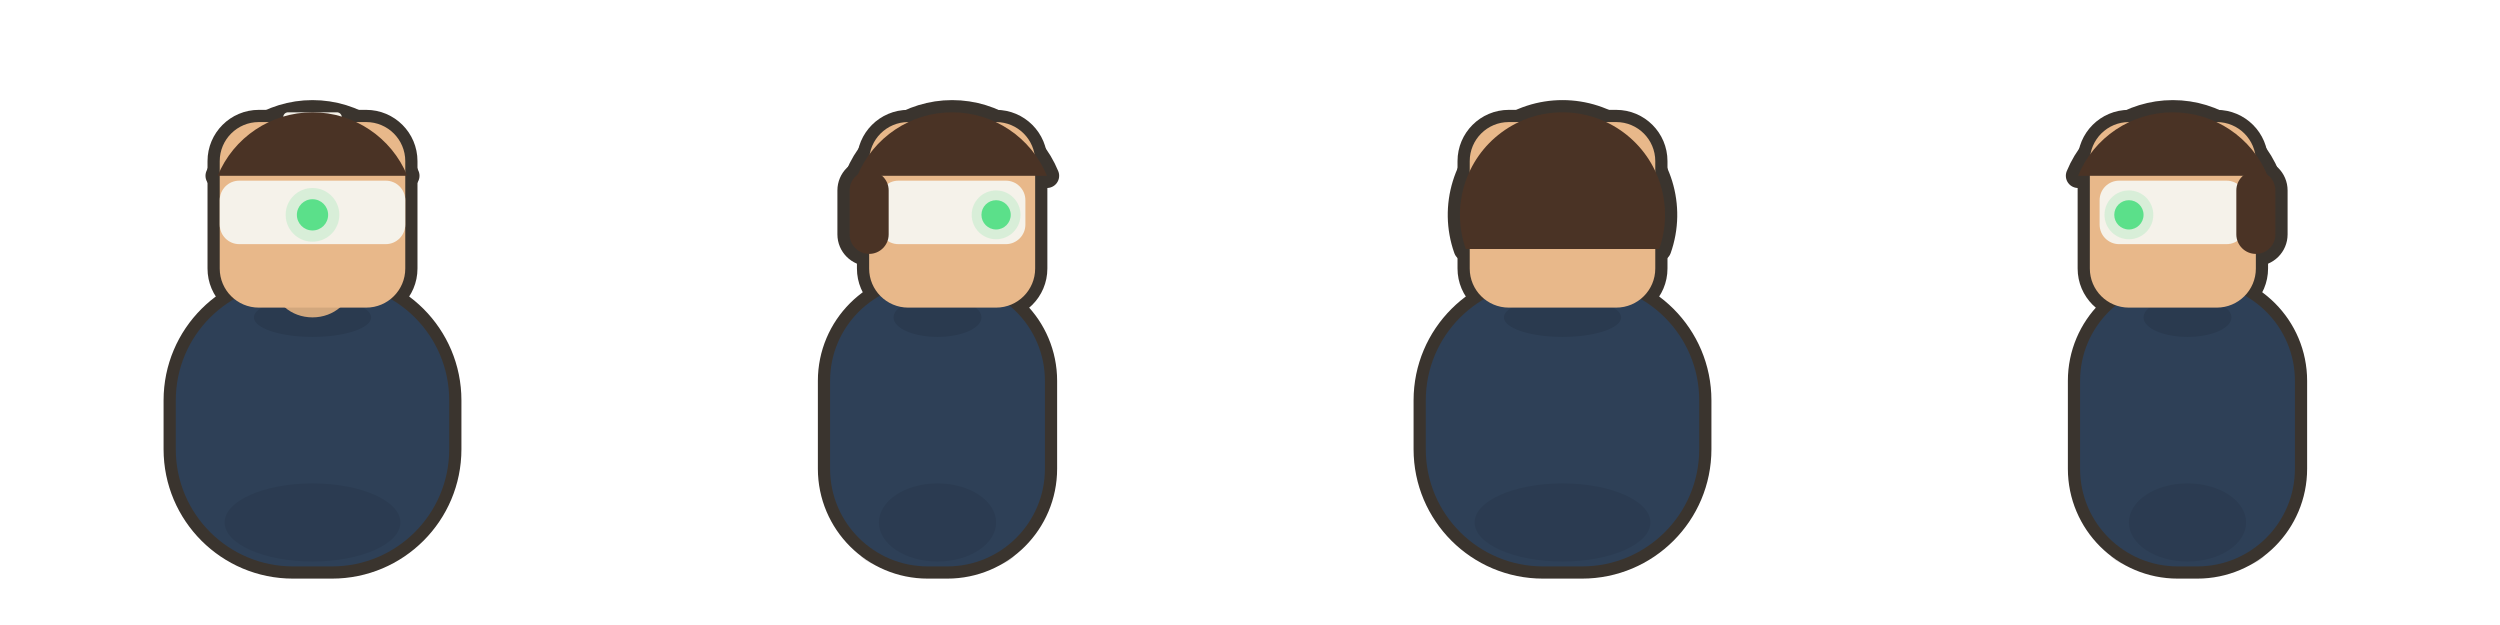
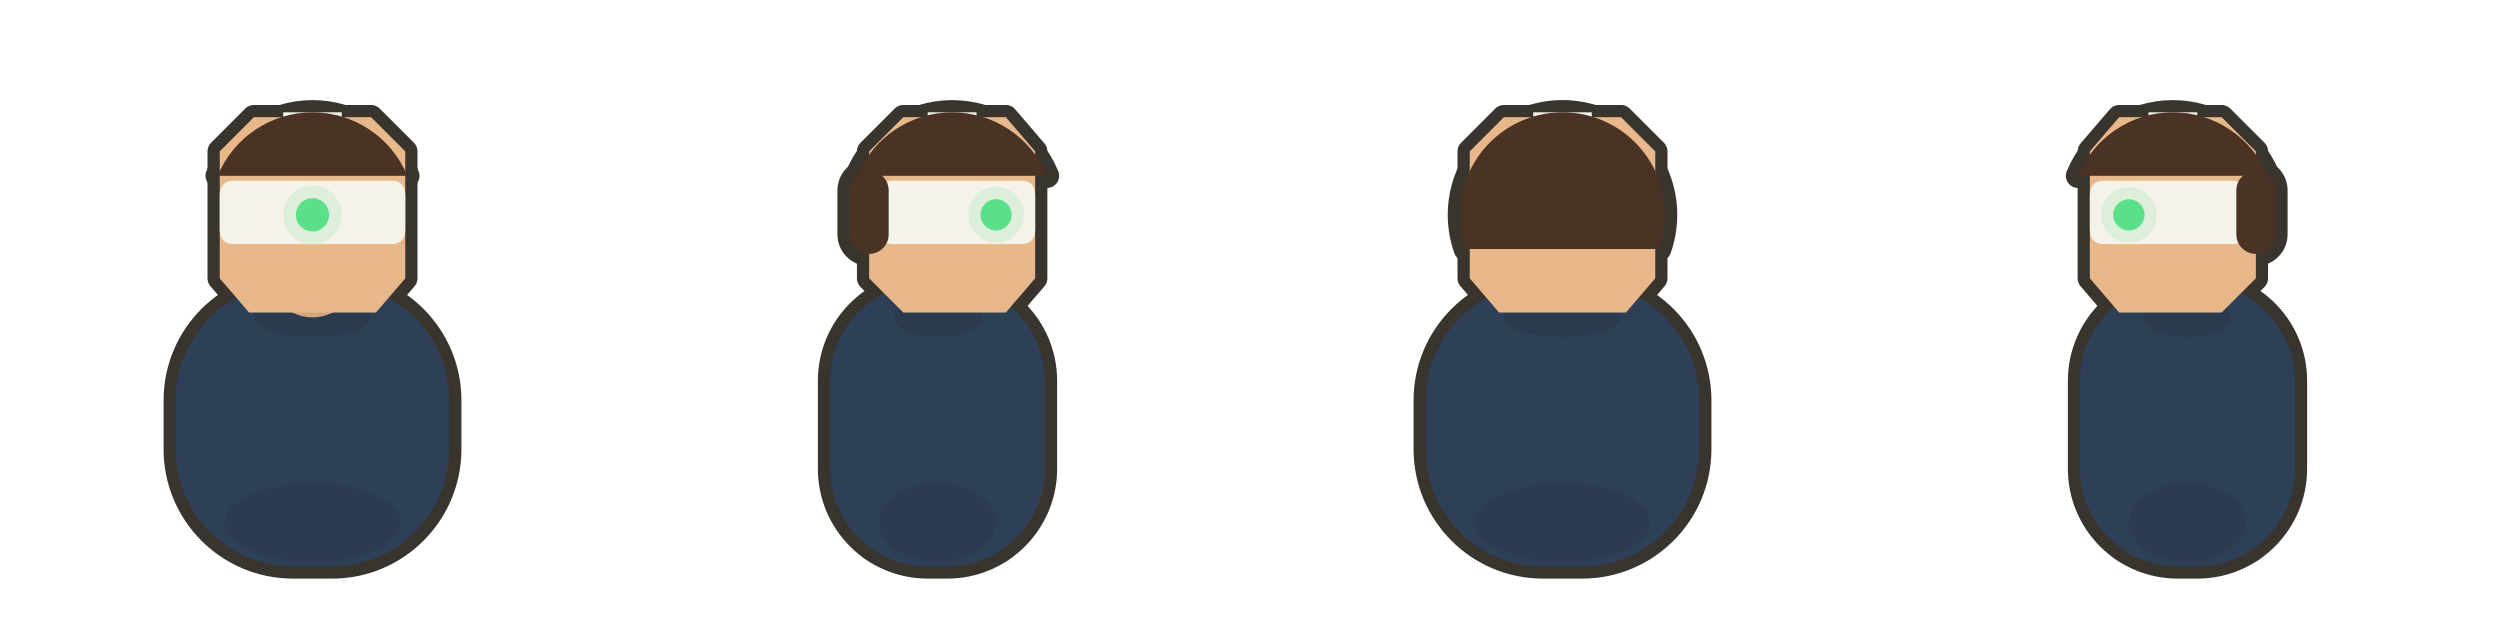
<svg xmlns="http://www.w3.org/2000/svg" viewBox="0 0 512 128" width="512" height="128">
  <g transform="translate(0 0)">
    <path d="M 48 113 a 16 4.5 0 1 0 32 0 a 16 4.5 0 1 0 -32 0 Z" fill="#000000" opacity="0.12" />
    <g transform="translate(64 0) scale(1 1) translate(-64 0)">
      <g transform="translate(64 87)">
        <path d="M -4 -29 h 8 a 24 24 0 0 1 24 24 v 10 a 24 24 0 0 1 -24 24 h -8 a 24 24 0 0 1 -24 -24 v -10 a 24 24 0 0 1 24 -24 Z" fill="#3A342E" stroke="#3A342E" stroke-width="5" stroke-linejoin="round" stroke-linecap="round" />
      </g>
    </g>
    <g transform="translate(64 58) scale(1) translate(-64 -58)">
      <g transform="translate(64 44)">
-         <path d="M -11 -19 h 22 a 8 8 0 0 1 8 8 v 22 a 8 8 0 0 1 -8 8 h -22 a 8 8 0 0 1 -8 -8 v -22 a 8 8 0 0 1 8 -8 Z" fill="#3A342E" stroke="#3A342E" stroke-width="5" stroke-linejoin="round" stroke-linecap="round" />
+         <path d="M-12-20H12L19-13V13L13 20H-13L-19 13V-13Z" fill="#3A342E" stroke="#3A342E" stroke-width="5" stroke-linejoin="round" stroke-linecap="round" />
      </g>
      <g transform="translate(64 44)">
        <path d="M -19.416 -8 A 21 21 0 0 1 19.416 -8 Z" fill="#3A342E" stroke="#3A342E" stroke-width="5" stroke-linejoin="round" stroke-linecap="round" />
      </g>
    </g>
    <g transform="translate(64 0) scale(1 1) translate(-64 0)">
      <g transform="translate(64 87)">
        <path d="M -4 -29 h 8 a 24 24 0 0 1 24 24 v 10 a 24 24 0 0 1 -24 24 h -8 a 24 24 0 0 1 -24 -24 v -10 a 24 24 0 0 1 24 -24 Z" fill="#2E4057" />
        <path d="M -18 20 a 18 8 0 1 0 36 0 a 18 8 0 1 0 -36 0 Z" fill="#00000012" />
      </g>
      <g transform="translate(64 87)">
        <path d="M -8 -29 A 8 7 0 0 0 8 -29 Z" fill="#E8B88A" />
      </g>
      <g transform="translate(64 87)">
        <path d="M -12 -22 a 12 4 0 1 0 24 0 a 12 4 0 1 0 -24 0 Z" fill="#00000018" />
      </g>
    </g>
    <g transform="translate(64 58) scale(1) translate(-64 -58)">
      <g transform="translate(64 44)">
-         <path d="M -11 -19 h 22 a 8 8 0 0 1 8 8 v 22 a 8 8 0 0 1 -8 8 h -22 a 8 8 0 0 1 -8 -8 v -22 a 8 8 0 0 1 8 -8 Z" fill="#E8B88A" />
-         <path d="M -5 -21 h 10 a 1 1 0 0 1 1 1 v 1 a 1 1 0 0 1 -1 1 h -10 a 1 1 0 0 1 -1 -1 v -1 a 1 1 0 0 1 1 -1 Z" fill="#F5F2EA" />
-         <path d="M -15 -7 h 30 a 4 4 0 0 1 4 4 v 5 a 4 4 0 0 1 -4 4 h -30 a 4 4 0 0 1 -4 -4 v -5 a 4 4 0 0 1 4 -4 Z" fill="#F5F2EA" />
-         <path d="M -5.5 0 a 5.5 5.5 0 1 0 11 0 a 5.5 5.5 0 1 0 -11 0 Z" fill="#5BE08A30" />
-         <path d="M -3.2 0 a 3.2 3.2 0 1 0 6.4 0 a 3.2 3.2 0 1 0 -6.4 0 Z" fill="#5BE08A" />
+         <path d="M-12-20H12L19-13V13L13 20H-13L-19 13V-13Z" fill="#E8B88A" />
+         <path d="M-6-21H6V-18H-6Z" fill="#F5F2EA" />
+         <path d="M-16-7H16Q19-7 19-4V3Q19 6 16 6H-16Q-19 6-19 3V-4Q-19-7-16-7Z" fill="#F5F2EA" />
+         <path d="M-6 0C-6 3.314-3.314 6 0 6 3.314 6 6 3.314 6 0 6-3.314 3.314-6 0-6-3.314-6-6-3.314-6 0Z" fill="#5BE08A" opacity="0.16" />
+         <path d="M-3.4 0C-3.4 1.878-1.878 3.4 0 3.4 1.878 3.4 3.4 1.878 3.4 0 3.4-1.878 1.878-3.4 0-3.4-1.878-3.4-3.4-1.878-3.4 0Z" fill="#5BE08A" />
      </g>
      <g transform="translate(64 44)">
        <path d="M -19.416 -8 A 21 21 0 0 1 19.416 -8 Z" fill="#4A3325" />
      </g>
    </g>
  </g>
  <g transform="translate(128 0)">
    <path d="M 48 113 a 16 4.5 0 1 0 32 0 a 16 4.5 0 1 0 -32 0 Z" fill="#000000" opacity="0.12" />
    <g transform="translate(64 0) scale(1 1) translate(-64 0)">
      <g transform="translate(64 87)">
        <path d="M -2 -29 h 4 a 20 20 0 0 1 20 20 v 18 a 20 20 0 0 1 -20 20 h -4 a 20 20 0 0 1 -20 -20 v -18 a 20 20 0 0 1 20 -20 Z" fill="#3A342E" stroke="#3A342E" stroke-width="5" stroke-linejoin="round" stroke-linecap="round" />
      </g>
    </g>
    <g transform="translate(64 58) scale(1) translate(-64 -58)">
      <g transform="translate(67 44)">
-         <path d="M -9 -19 h 18 a 8 8 0 0 1 8 8 v 22 a 8 8 0 0 1 -8 8 h -18 a 8 8 0 0 1 -8 -8 v -22 a 8 8 0 0 1 8 -8 Z" fill="#3A342E" stroke="#3A342E" stroke-width="5" stroke-linejoin="round" stroke-linecap="round" />
+         <path d="M-10-20H11L17-13V13L11 20H-10L-17 13V-13Z" fill="#3A342E" stroke="#3A342E" stroke-width="5" stroke-linejoin="round" stroke-linecap="round" />
      </g>
      <g transform="translate(67 44)">
        <path d="M -19.416 -8 A 21 21 0 0 1 19.416 -8 Z" fill="#3A342E" stroke="#3A342E" stroke-width="5" stroke-linejoin="round" stroke-linecap="round" />
        <path d="M -17 -9 h 0 a 4 4 0 0 1 4 4 v 9 a 4 4 0 0 1 -4 4 h 0 a 4 4 0 0 1 -4 -4 v -9 a 4 4 0 0 1 4 -4 Z" fill="#3A342E" stroke="#3A342E" stroke-width="5" stroke-linejoin="round" stroke-linecap="round" />
      </g>
    </g>
    <g transform="translate(64 0) scale(1 1) translate(-64 0)">
      <g transform="translate(64 87)">
        <path d="M -2 -29 h 4 a 20 20 0 0 1 20 20 v 18 a 20 20 0 0 1 -20 20 h -4 a 20 20 0 0 1 -20 -20 v -18 a 20 20 0 0 1 20 -20 Z" fill="#2E4057" />
        <path d="M -12 20 a 12 8 0 1 0 24 0 a 12 8 0 1 0 -24 0 Z" fill="#00000012" />
      </g>
      <g transform="translate(64 87)">
        <path d="M -9 -22 a 9 4 0 1 0 18 0 a 9 4 0 1 0 -18 0 Z" fill="#00000018" />
      </g>
    </g>
    <g transform="translate(64 58) scale(1) translate(-64 -58)">
      <g transform="translate(67 44)">
-         <path d="M -9 -19 h 18 a 8 8 0 0 1 8 8 v 22 a 8 8 0 0 1 -8 8 h -18 a 8 8 0 0 1 -8 -8 v -22 a 8 8 0 0 1 8 -8 Z" fill="#E8B88A" />
-         <path d="M -11 -7 h 22 a 4 4 0 0 1 4 4 v 5 a 4 4 0 0 1 -4 4 h -22 a 4 4 0 0 1 -4 -4 v -5 a 4 4 0 0 1 4 -4 Z" fill="#F5F2EA" />
-         <path d="M 4 0 a 5 5 0 1 0 10 0 a 5 5 0 1 0 -10 0 Z" fill="#5BE08A30" />
-         <path d="M 6 0 a 3 3 0 1 0 6 0 a 3 3 0 1 0 -6 0 Z" fill="#5BE08A" />
+         <path d="M-10-20H11L17-13V13L11 20H-10L-17 13V-13Z" fill="#E8B88A" />
+         <path d="M-5-21H5V-18H-5Z" fill="#F5F2EA" />
+         <path d="M-12-7H14Q17-7 17-4V3Q17 6 14 6H-12Q-15 6-15 3V-4Q-15-7-12-7Z" fill="#F5F2EA" />
+         <path d="M3.3 0C3.3 3.148 5.852 5.7 9 5.7 12.148 5.7 14.7 3.148 14.7 0 14.7-3.148 12.148-5.7 9-5.7 5.852-5.7 3.3-3.148 3.3 0Z" fill="#5BE08A" opacity="0.16" />
+         <path d="M5.8 0C5.8 1.767 7.233 3.2 9 3.2 10.767 3.2 12.2 1.767 12.2 0 12.2-1.767 10.767-3.2 9-3.2 7.233-3.2 5.8-1.767 5.8 0Z" fill="#5BE08A" />
      </g>
      <g transform="translate(67 44)">
        <path d="M -19.416 -8 A 21 21 0 0 1 19.416 -8 Z" fill="#4A3325" />
        <path d="M -17 -9 h 0 a 4 4 0 0 1 4 4 v 9 a 4 4 0 0 1 -4 4 h 0 a 4 4 0 0 1 -4 -4 v -9 a 4 4 0 0 1 4 -4 Z" fill="#4A3325" />
      </g>
    </g>
  </g>
  <g transform="translate(256 0)">
    <path d="M 48 113 a 16 4.5 0 1 0 32 0 a 16 4.5 0 1 0 -32 0 Z" fill="#000000" opacity="0.12" />
    <g transform="translate(64 0) scale(1 1) translate(-64 0)">
      <g transform="translate(64 87)">
        <path d="M -4 -29 h 8 a 24 24 0 0 1 24 24 v 10 a 24 24 0 0 1 -24 24 h -8 a 24 24 0 0 1 -24 -24 v -10 a 24 24 0 0 1 24 -24 Z" fill="#3A342E" stroke="#3A342E" stroke-width="5" stroke-linejoin="round" stroke-linecap="round" />
      </g>
    </g>
    <g transform="translate(64 58) scale(1) translate(-64 -58)">
      <g transform="translate(64 44)">
-         <path d="M -11 -19 h 22 a 8 8 0 0 1 8 8 v 22 a 8 8 0 0 1 -8 8 h -22 a 8 8 0 0 1 -8 -8 v -22 a 8 8 0 0 1 8 -8 Z" fill="#3A342E" stroke="#3A342E" stroke-width="5" stroke-linejoin="round" stroke-linecap="round" />
+         <path d="M-12-20H12L19-13V13L13 20H-13L-19 13V-13Z" fill="#3A342E" stroke="#3A342E" stroke-width="5" stroke-linejoin="round" stroke-linecap="round" />
      </g>
      <g transform="translate(64 44)">
        <path d="M -19.799 7 A 21 21 0 1 1 19.799 7 Z" fill="#3A342E" stroke="#3A342E" stroke-width="5" stroke-linejoin="round" stroke-linecap="round" />
      </g>
    </g>
    <g transform="translate(64 0) scale(1 1) translate(-64 0)">
      <g transform="translate(64 87)">
        <path d="M -4 -29 h 8 a 24 24 0 0 1 24 24 v 10 a 24 24 0 0 1 -24 24 h -8 a 24 24 0 0 1 -24 -24 v -10 a 24 24 0 0 1 24 -24 Z" fill="#2E4057" />
        <path d="M -18 20 a 18 8 0 1 0 36 0 a 18 8 0 1 0 -36 0 Z" fill="#00000012" />
      </g>
      <g transform="translate(64 87)">
        <path d="M -12 -22 a 12 4 0 1 0 24 0 a 12 4 0 1 0 -24 0 Z" fill="#00000018" />
      </g>
    </g>
    <g transform="translate(64 58) scale(1) translate(-64 -58)">
      <g transform="translate(64 44)">
-         <path d="M -11 -19 h 22 a 8 8 0 0 1 8 8 v 22 a 8 8 0 0 1 -8 8 h -22 a 8 8 0 0 1 -8 -8 v -22 a 8 8 0 0 1 8 -8 Z" fill="#E8B88A" />
-         <path d="M -6 -6 h 12 a 2 2 0 0 1 2 2 v 7 a 2 2 0 0 1 -2 2 h -12 a 2 2 0 0 1 -2 -2 v -7 a 2 2 0 0 1 2 -2 Z" fill="#F5F2EA" />
-         <path d="M -1.6 0 a 1.6 1.6 0 1 0 3.2 0 a 1.6 1.6 0 1 0 -3.2 0 Z" fill="#5BE08A" />
+         <path d="M-12-20H12L19-13V13L13 20H-13L-19 13V-13Z" fill="#E8B88A" />
+         <path d="M-6-21H6V-18H-6Z" fill="#F5F2EA" />
+         <path d="M-7-7H7Q10-7 10-4V3Q10 6 7 6H-7Q-10 6-10 3V-4Q-10-7-7-7Z" fill="#F5F2EA" />
+         <path d="M-4.5 0C-4.5 2.485-2.485 4.5 0 4.5 2.485 4.5 4.5 2.485 4.5 0 4.5-2.485 2.485-4.5 0-4.5-2.485-4.5-4.5-2.485-4.5 0Z" fill="#5BE08A" opacity="0.13" />
+         <path d="M-2.4 0C-2.4 1.325-1.325 2.4 0 2.4 1.325 2.4 2.4 1.325 2.4 0 2.4-1.325 1.325-2.4 0-2.4-1.325-2.4-2.4-1.325-2.4 0Z" fill="#5BE08A" />
      </g>
      <g transform="translate(64 44)">
        <path d="M -19.799 7 A 21 21 0 1 1 19.799 7 Z" fill="#4A3325" />
      </g>
    </g>
  </g>
  <g transform="translate(384 0)">
    <path d="M 48 113 a 16 4.5 0 1 0 32 0 a 16 4.5 0 1 0 -32 0 Z" fill="#000000" opacity="0.12" />
    <g transform="translate(128 0) scale(-1 1)">
      <g transform="translate(64 0) scale(1 1) translate(-64 0)">
        <g transform="translate(64 87)">
          <path d="M -2 -29 h 4 a 20 20 0 0 1 20 20 v 18 a 20 20 0 0 1 -20 20 h -4 a 20 20 0 0 1 -20 -20 v -18 a 20 20 0 0 1 20 -20 Z" fill="#3A342E" stroke="#3A342E" stroke-width="5" stroke-linejoin="round" stroke-linecap="round" />
        </g>
      </g>
      <g transform="translate(64 58) scale(1) translate(-64 -58)">
        <g transform="translate(67 44)">
-           <path d="M -9 -19 h 18 a 8 8 0 0 1 8 8 v 22 a 8 8 0 0 1 -8 8 h -18 a 8 8 0 0 1 -8 -8 v -22 a 8 8 0 0 1 8 -8 Z" fill="#3A342E" stroke="#3A342E" stroke-width="5" stroke-linejoin="round" stroke-linecap="round" />
+           <path d="M-10-20H11L17-13V13L11 20H-10L-17 13V-13Z" fill="#3A342E" stroke="#3A342E" stroke-width="5" stroke-linejoin="round" stroke-linecap="round" />
        </g>
        <g transform="translate(67 44)">
          <path d="M -19.416 -8 A 21 21 0 0 1 19.416 -8 Z" fill="#3A342E" stroke="#3A342E" stroke-width="5" stroke-linejoin="round" stroke-linecap="round" />
          <path d="M -17 -9 h 0 a 4 4 0 0 1 4 4 v 9 a 4 4 0 0 1 -4 4 h 0 a 4 4 0 0 1 -4 -4 v -9 a 4 4 0 0 1 4 -4 Z" fill="#3A342E" stroke="#3A342E" stroke-width="5" stroke-linejoin="round" stroke-linecap="round" />
        </g>
      </g>
      <g transform="translate(64 0) scale(1 1) translate(-64 0)">
        <g transform="translate(64 87)">
          <path d="M -2 -29 h 4 a 20 20 0 0 1 20 20 v 18 a 20 20 0 0 1 -20 20 h -4 a 20 20 0 0 1 -20 -20 v -18 a 20 20 0 0 1 20 -20 Z" fill="#2E4057" />
          <path d="M -12 20 a 12 8 0 1 0 24 0 a 12 8 0 1 0 -24 0 Z" fill="#00000012" />
        </g>
        <g transform="translate(64 87)">
          <path d="M -9 -22 a 9 4 0 1 0 18 0 a 9 4 0 1 0 -18 0 Z" fill="#00000018" />
        </g>
      </g>
      <g transform="translate(64 58) scale(1) translate(-64 -58)">
        <g transform="translate(67 44)">
-           <path d="M -9 -19 h 18 a 8 8 0 0 1 8 8 v 22 a 8 8 0 0 1 -8 8 h -18 a 8 8 0 0 1 -8 -8 v -22 a 8 8 0 0 1 8 -8 Z" fill="#E8B88A" />
-           <path d="M -11 -7 h 22 a 4 4 0 0 1 4 4 v 5 a 4 4 0 0 1 -4 4 h -22 a 4 4 0 0 1 -4 -4 v -5 a 4 4 0 0 1 4 -4 Z" fill="#F5F2EA" />
-           <path d="M 4 0 a 5 5 0 1 0 10 0 a 5 5 0 1 0 -10 0 Z" fill="#5BE08A30" />
-           <path d="M 6 0 a 3 3 0 1 0 6 0 a 3 3 0 1 0 -6 0 Z" fill="#5BE08A" />
+           <path d="M-10-20H11L17-13V13L11 20H-10L-17 13V-13Z" fill="#E8B88A" />
+           <path d="M-5-21H5V-18H-5Z" fill="#F5F2EA" />
+           <path d="M-12-7H14Q17-7 17-4V3Q17 6 14 6H-12Q-15 6-15 3V-4Q-15-7-12-7Z" fill="#F5F2EA" />
+           <path d="M3.3 0C3.3 3.148 5.852 5.7 9 5.7 12.148 5.7 14.7 3.148 14.7 0 14.7-3.148 12.148-5.7 9-5.7 5.852-5.7 3.3-3.148 3.3 0Z" fill="#5BE08A" opacity="0.16" />
+           <path d="M5.8 0C5.8 1.767 7.233 3.2 9 3.2 10.767 3.2 12.2 1.767 12.2 0 12.2-1.767 10.767-3.2 9-3.2 7.233-3.2 5.8-1.767 5.8 0Z" fill="#5BE08A" />
        </g>
        <g transform="translate(67 44)">
          <path d="M -19.416 -8 A 21 21 0 0 1 19.416 -8 Z" fill="#4A3325" />
          <path d="M -17 -9 h 0 a 4 4 0 0 1 4 4 v 9 a 4 4 0 0 1 -4 4 h 0 a 4 4 0 0 1 -4 -4 v -9 a 4 4 0 0 1 4 -4 Z" fill="#4A3325" />
        </g>
      </g>
    </g>
  </g>
</svg>
